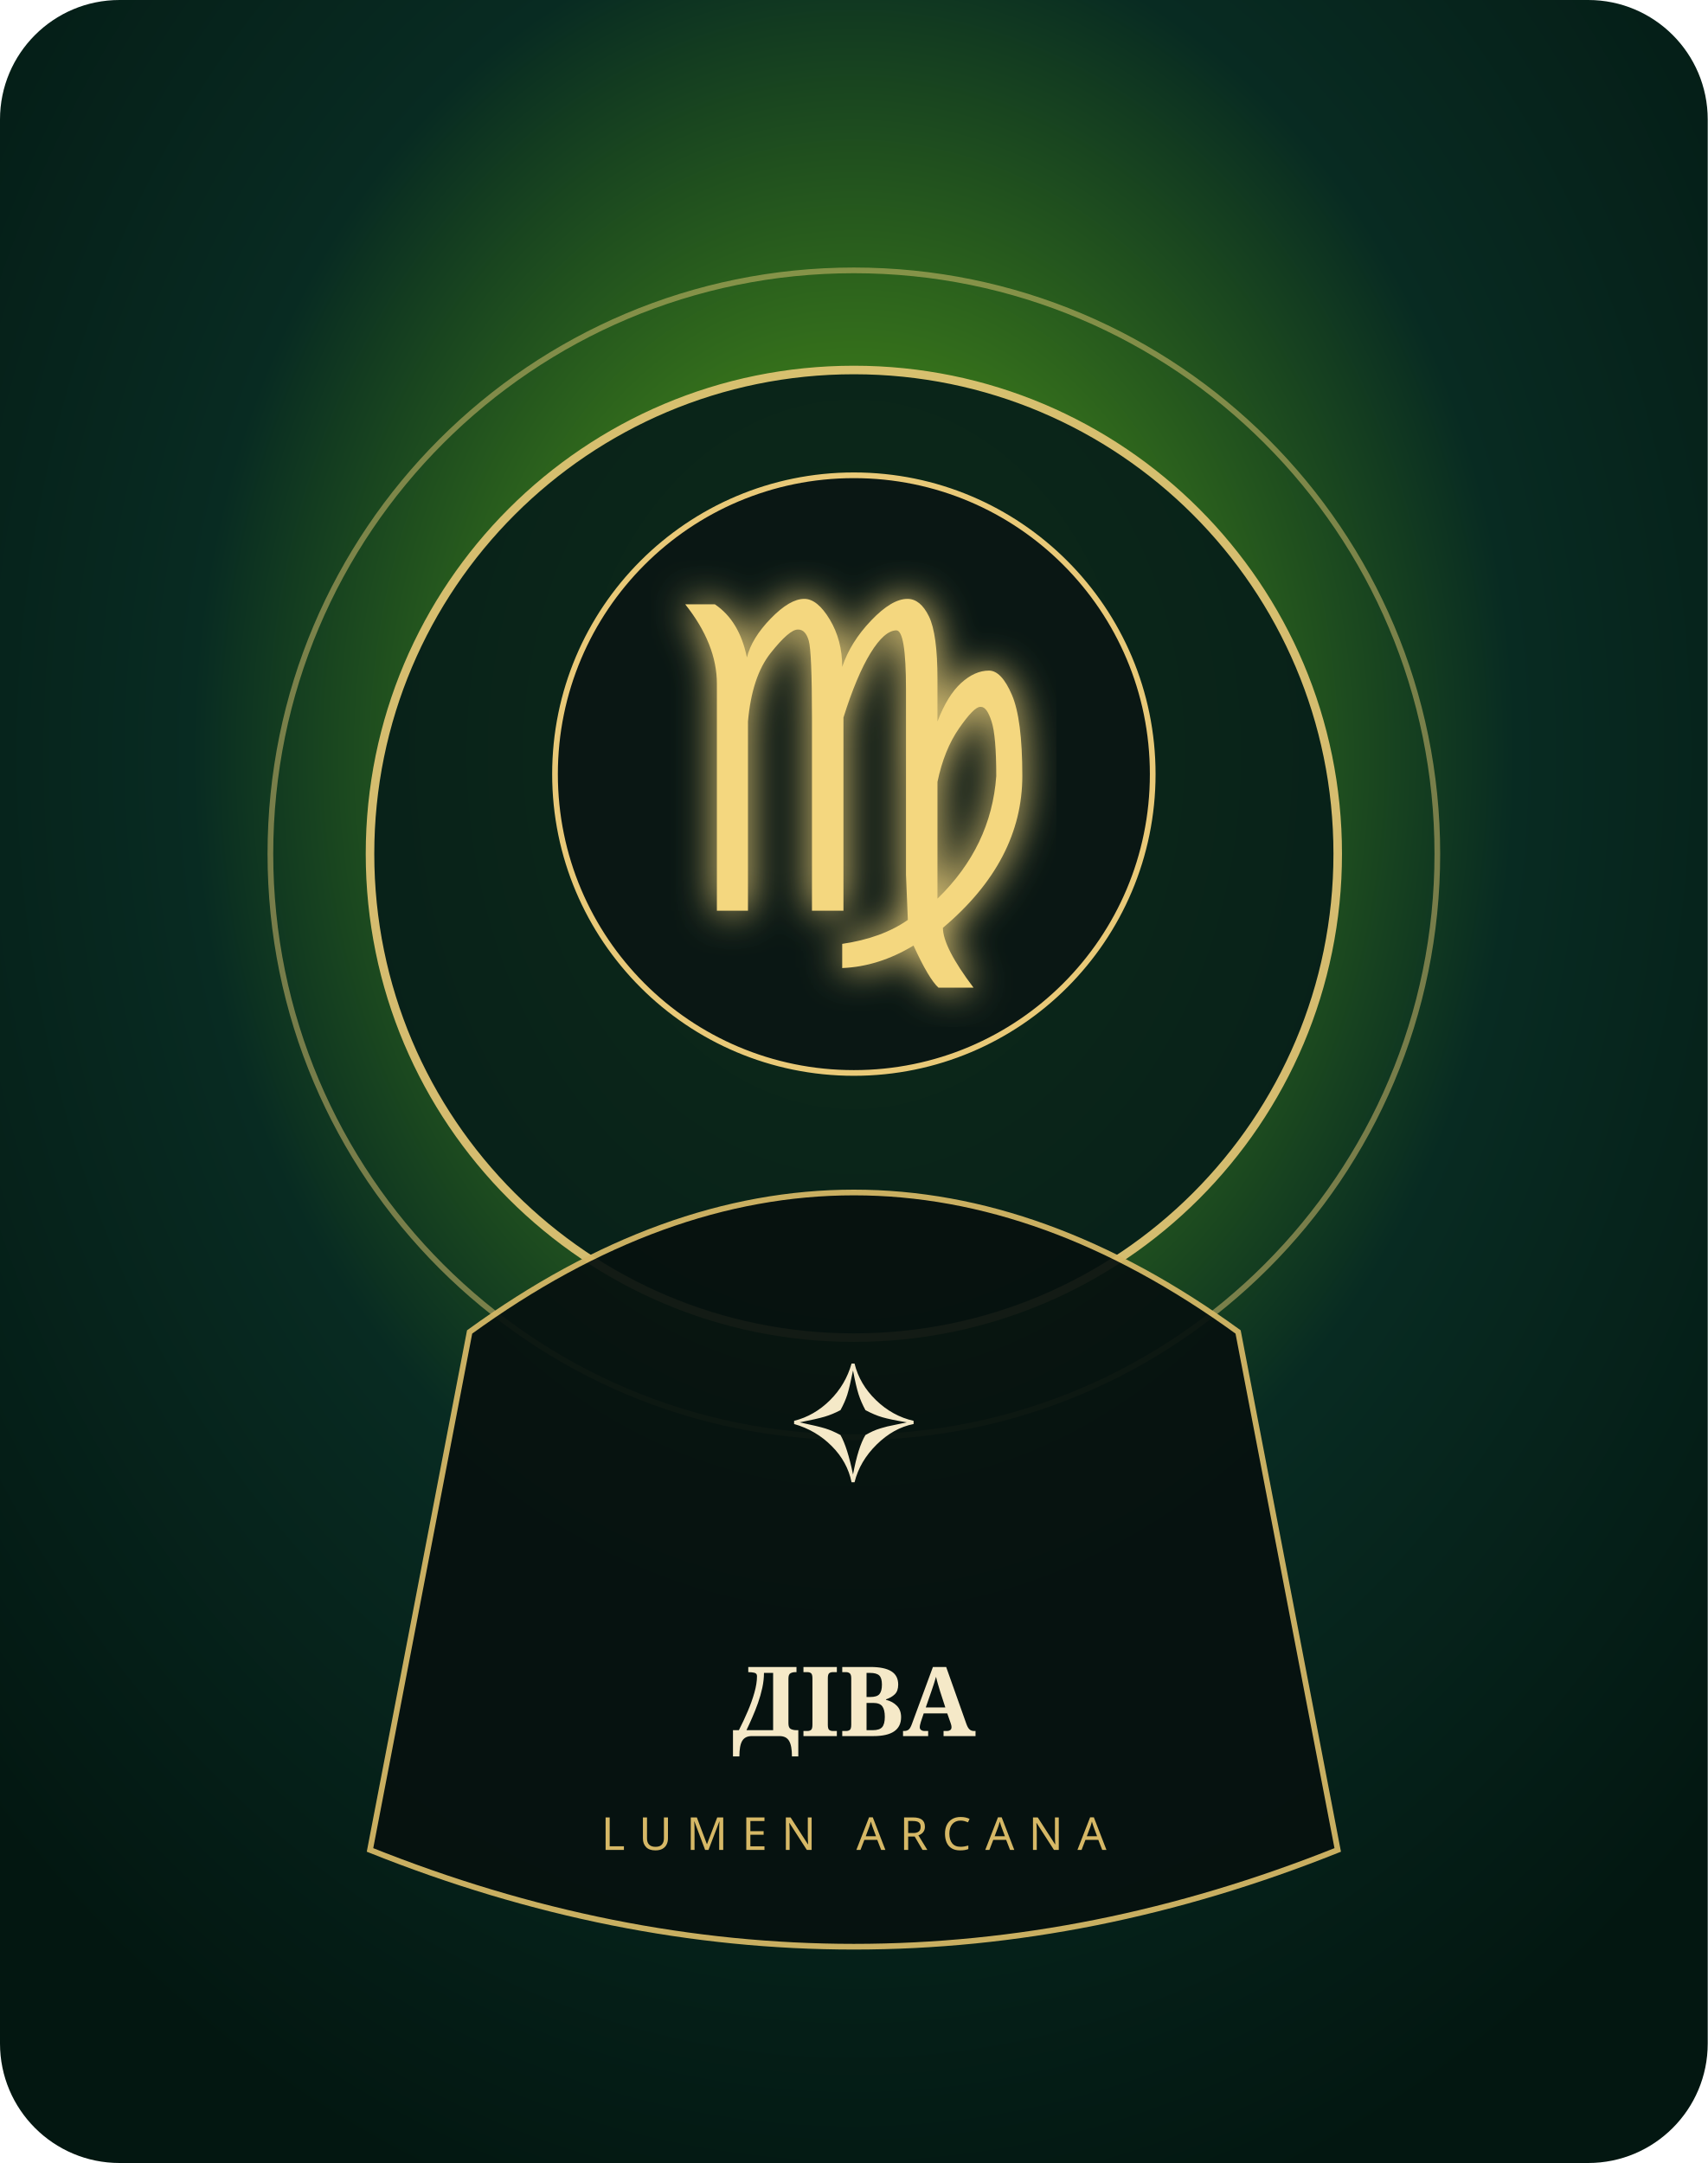
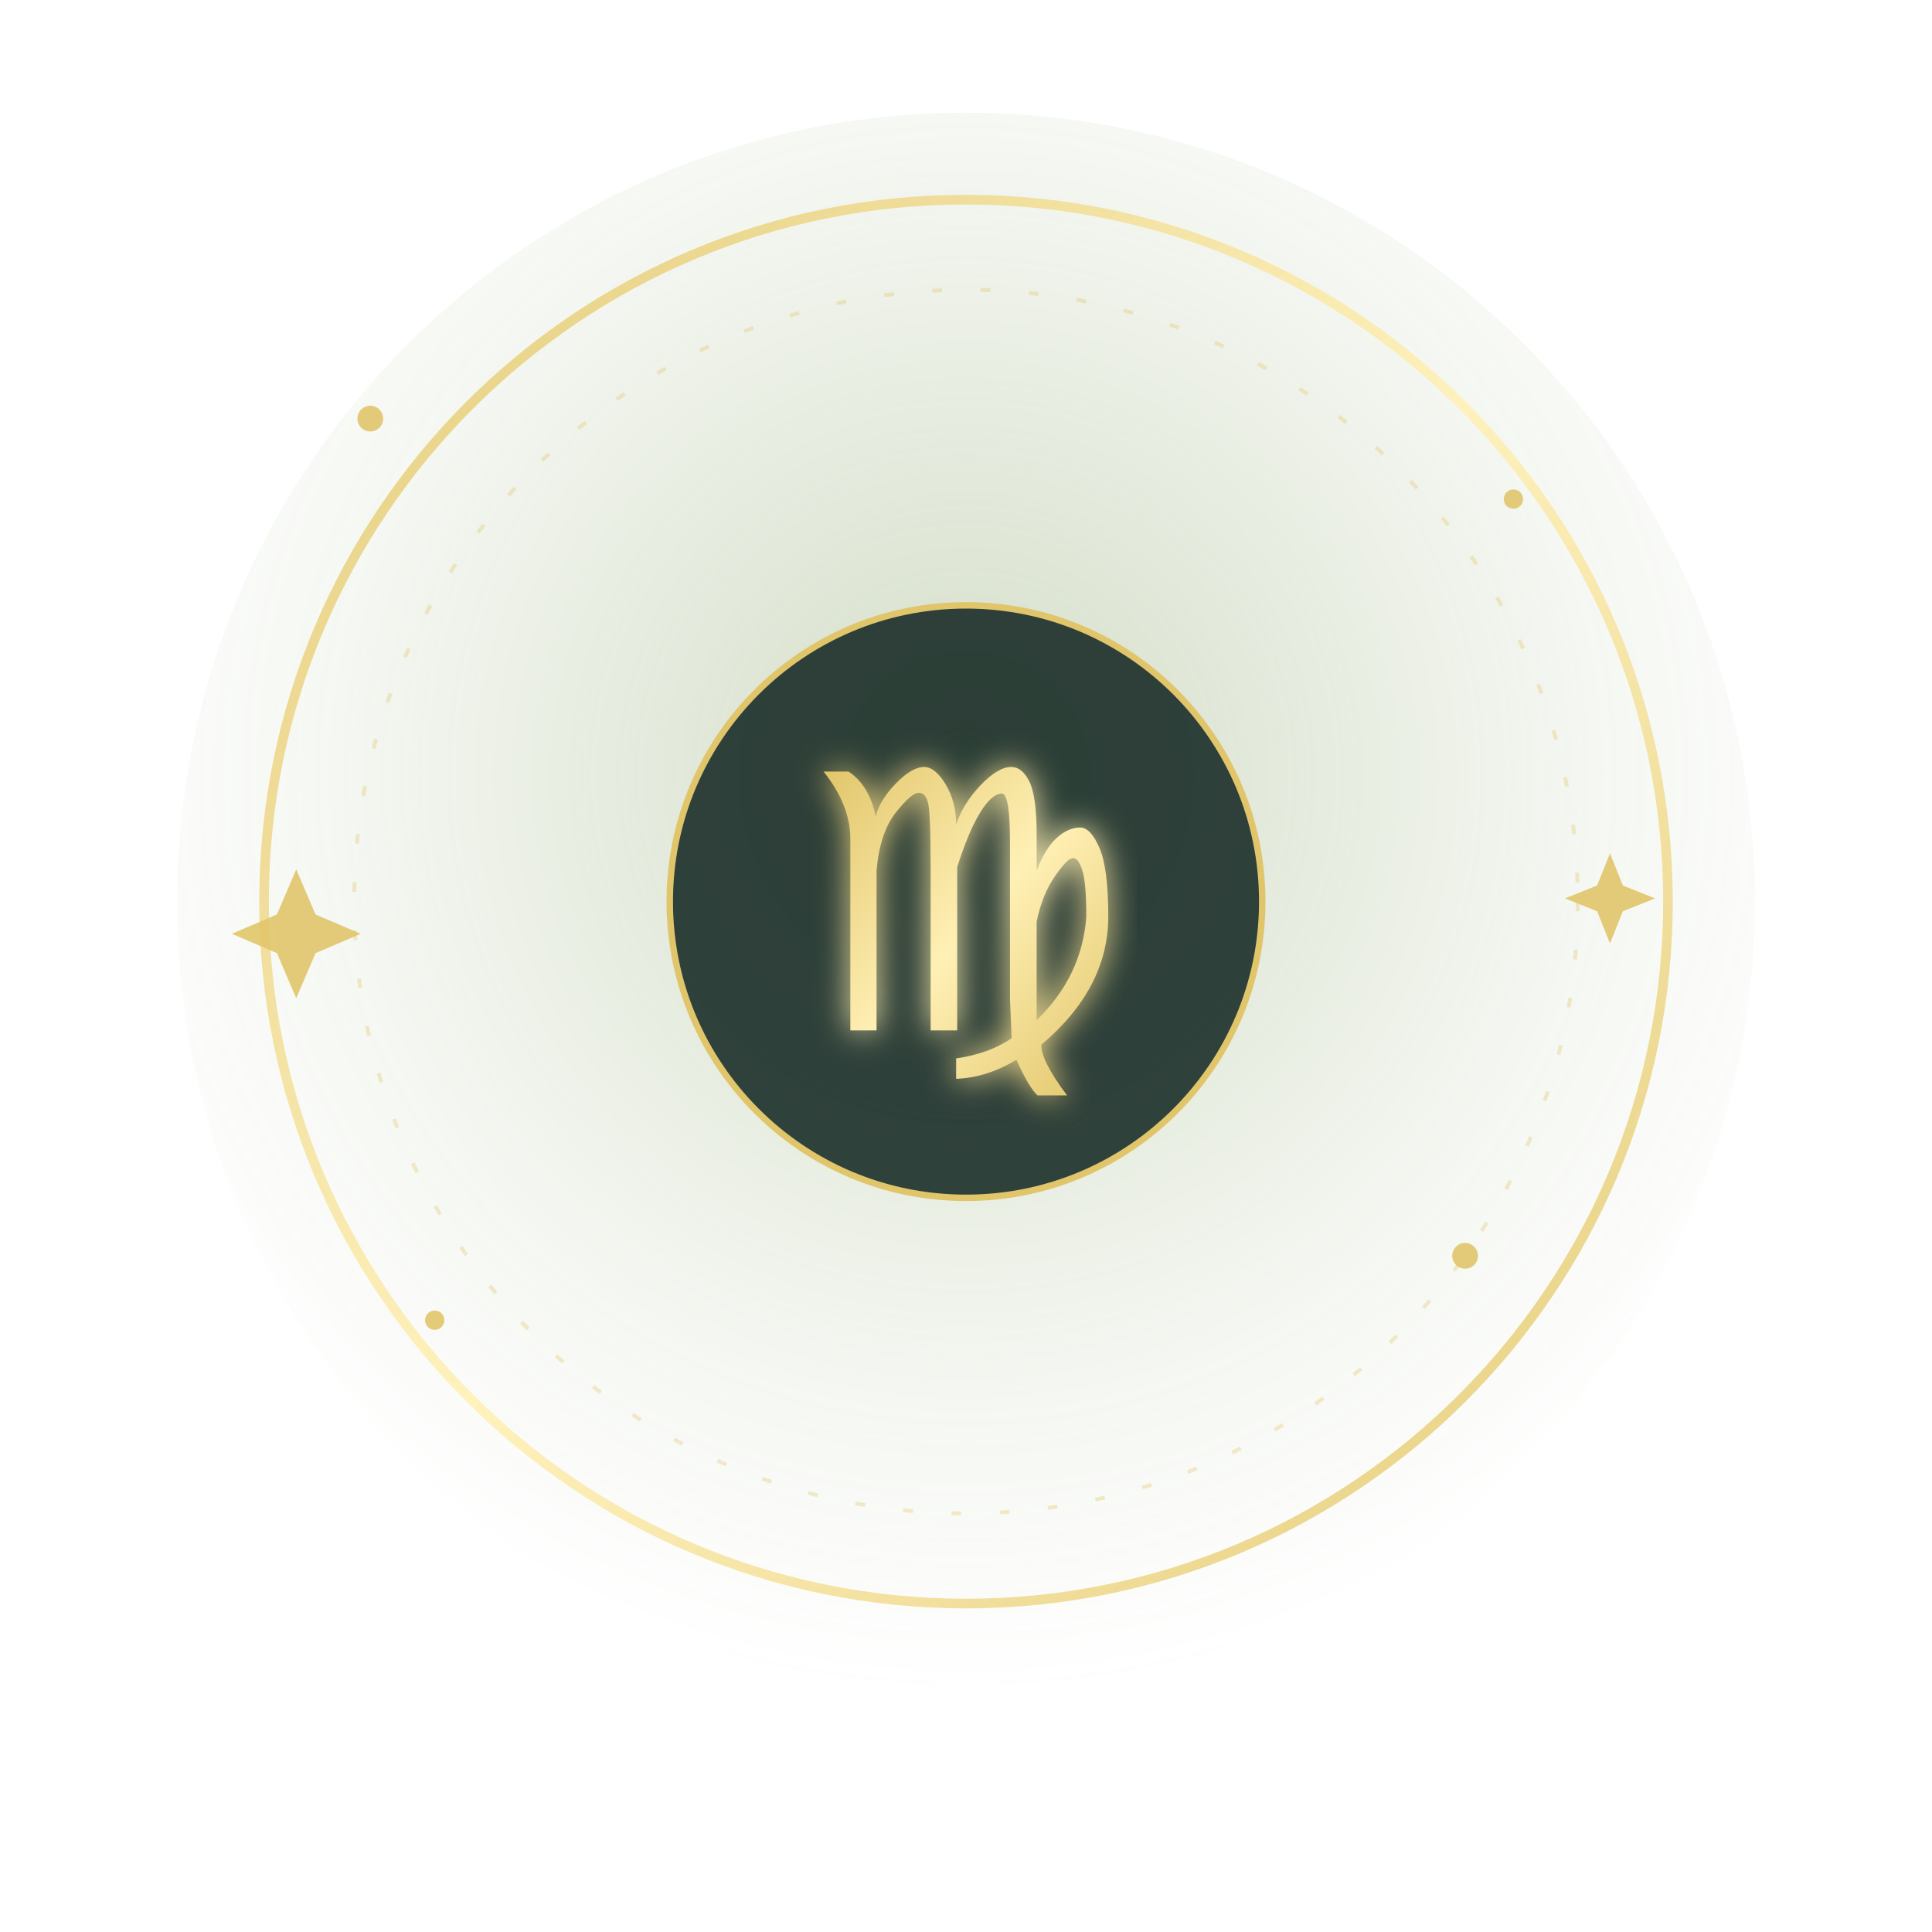
- <svg xmlns="http://www.w3.org/2000/svg" viewBox="0 0 600 760" role="img" aria-labelledby="t d">
+ <svg xmlns="http://www.w3.org/2000/svg" viewBox="0 0 600 600" role="img" aria-labelledby="t d">
  <defs>
-     <radialGradient id="g" cx="50%" cy="35%" r="70%">
-       <stop offset="0" stop-color="hsl(92 78% 38%)" />
-       <stop offset=".55" stop-color="#082b22" />
-       <stop offset="1" stop-color="#031711" />
+     <radialGradient id="a" cx="50%" cy="42%" r="58%">
+       <stop offset="0" stop-color="#7e9b5a" stop-opacity=".34" />
+       <stop offset=".68" stop-color="#7e9b5a" stop-opacity=".08" />
+       <stop offset="1" stop-color="#7e9b5a" stop-opacity="0" />
    </radialGradient>
+     <linearGradient id="g" x1="0" y1="0" x2="1" y2="1">
+       <stop stop-color="#e1c56a" />
+       <stop offset=".5" stop-color="#fff0b5" />
+       <stop offset="1" stop-color="#e1c56a" />
+     </linearGradient>
    <filter id="gl">
-       <feGaussianBlur stdDeviation="7" result="b" />
+       <feGaussianBlur stdDeviation="5" result="b" />
      <feMerge>
        <feMergeNode in="b" />
        <feMergeNode in="SourceGraphic" />
      </feMerge>
    </filter>
  </defs>
-   <rect width="600" height="760" rx="42" fill="url(#g)" />
-   <circle cx="300" cy="300" r="205" fill="none" stroke="#e9c978" stroke-width="2" opacity=".48" />
-   <circle cx="300" cy="300" r="170" fill="#061d18" stroke="#e9c978" stroke-width="3" opacity=".9" />
-   <path d="M165 468 Q300 370 435 468 L470 650 Q300 718 130 650Z" fill="#06110f" stroke="#d6b866" stroke-width="2" opacity=".94" />
-   <circle cx="300" cy="272" r="105" fill="#0a1714" stroke="#e9c978" stroke-width="2" />
-   <text x="300" y="320" text-anchor="middle" font-size="150" font-family="serif" fill="#f4d77f" filter="url(#gl)">♍</text>
-   <text x="300" y="520" text-anchor="middle" font-size="58" font-family="serif" fill="#f5e9c8">✧</text>
-   <text x="300" y="610" text-anchor="middle" font-size="34" font-family="serif" font-weight="700" fill="#f5e9c8">ДІВА</text>
-   <text x="300" y="650" text-anchor="middle" font-size="16" font-family="sans-serif" letter-spacing="5" fill="#d6b866">LUMEN ARCANA</text>
+   <circle cx="300" cy="280" r="245" fill="url(#a)" />
+   <circle cx="300" cy="280" r="218" fill="none" stroke="url(#g)" stroke-width="3" opacity=".88" />
+   <circle cx="300" cy="280" r="190" fill="none" stroke="#e1c56a" stroke-width="1.2" opacity=".35" stroke-dasharray="3 12" />
+   <g fill="none" stroke="url(#g)" stroke-width="12" stroke-linecap="round" stroke-linejoin="round" filter="url(#gl)">M205 125 L205 405 M260 125 L260 405 M315 125 L315 405 M205 160 C235 125 260 145 260 185 C290 145 315 165 315 205 C350 155 390 175 390 230 L390 315 C390 360 420 380 445 350 C430 420 350 430 315 370</g>
+   <circle cx="300" cy="280" r="92" fill="#071b17" fill-opacity=".82" stroke="#e1c56a" stroke-width="2" />
+   <text x="300" y="320" text-anchor="middle" font-size="112" font-family="Georgia,'Times New Roman','Segoe UI Symbol',serif" fill="url(#g)" filter="url(#gl)">♍</text>
+   <g fill="#e1c56a" opacity=".9">
+     <circle cx="115" cy="130" r="4" />
+     <circle cx="470" cy="155" r="3" />
+     <circle cx="455" cy="390" r="4" />
+     <circle cx="135" cy="410" r="3" />
+     <path d="M92 270 l6 14 14 6-14 6-6 14-6-14-14-6 14-6Z" />
+     <path d="M500 265 l4 10 10 4-10 4-4 10-4-10-10-4 10-4Z" />
+   </g>
</svg>
